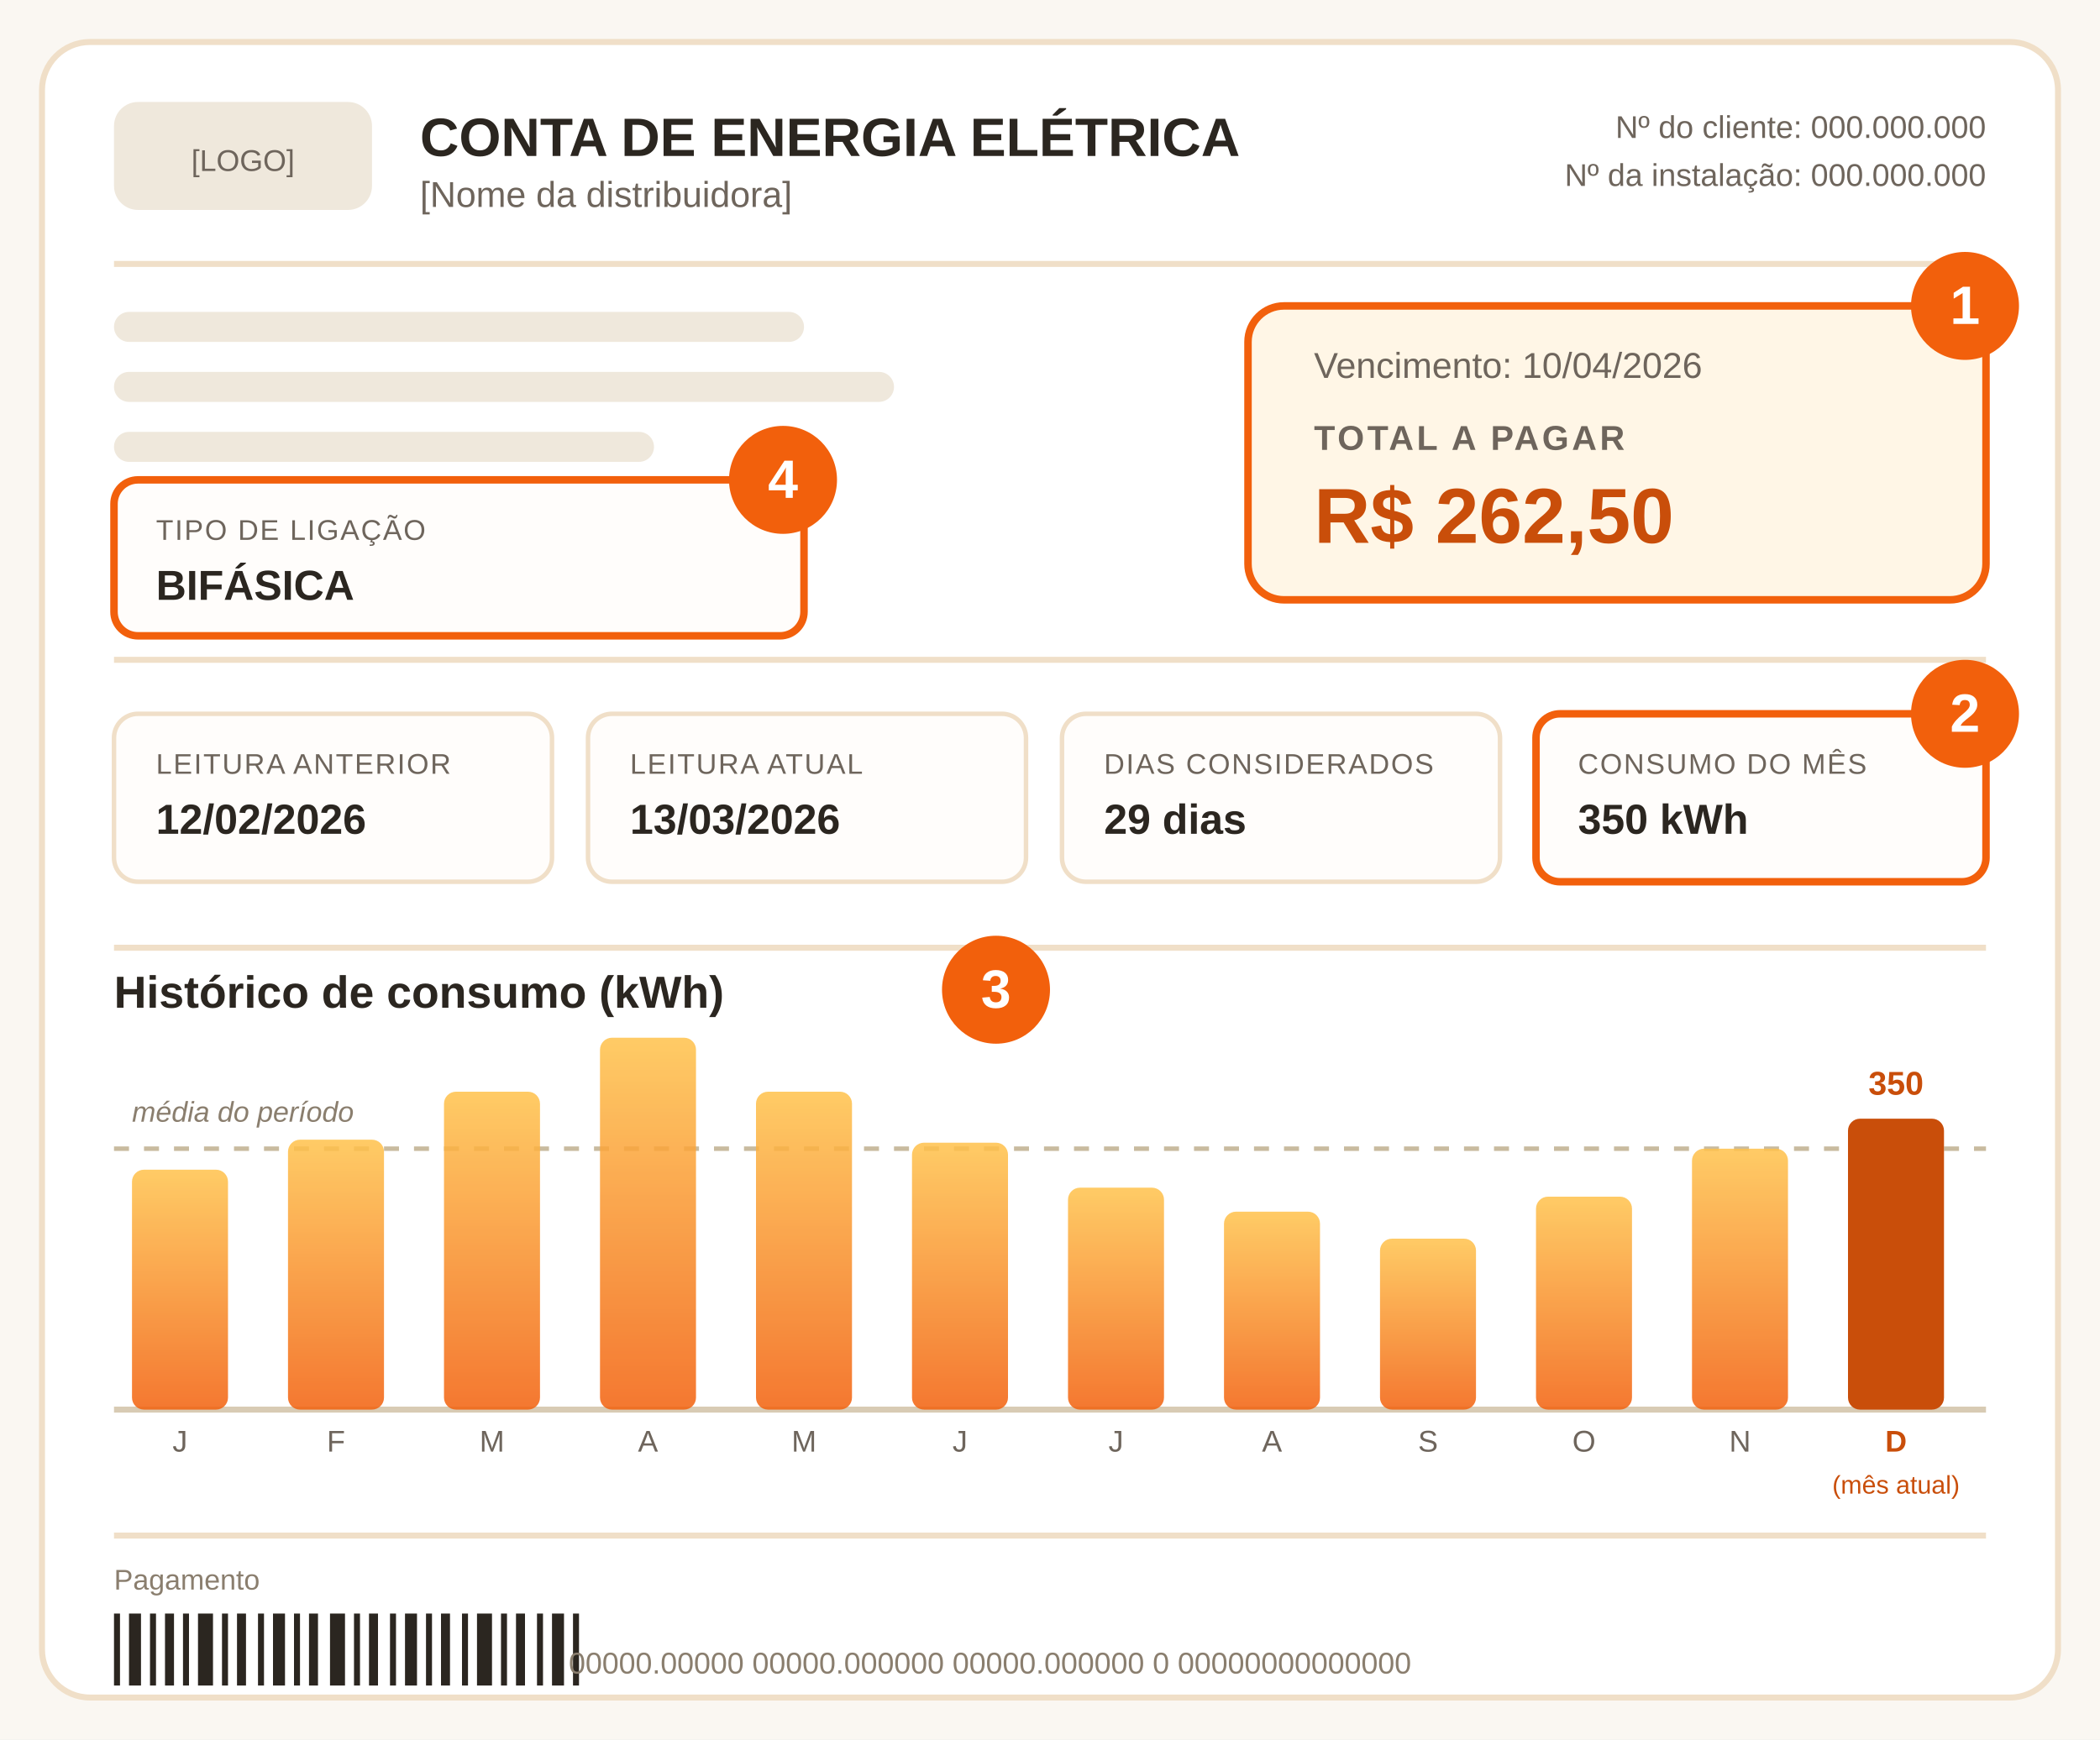
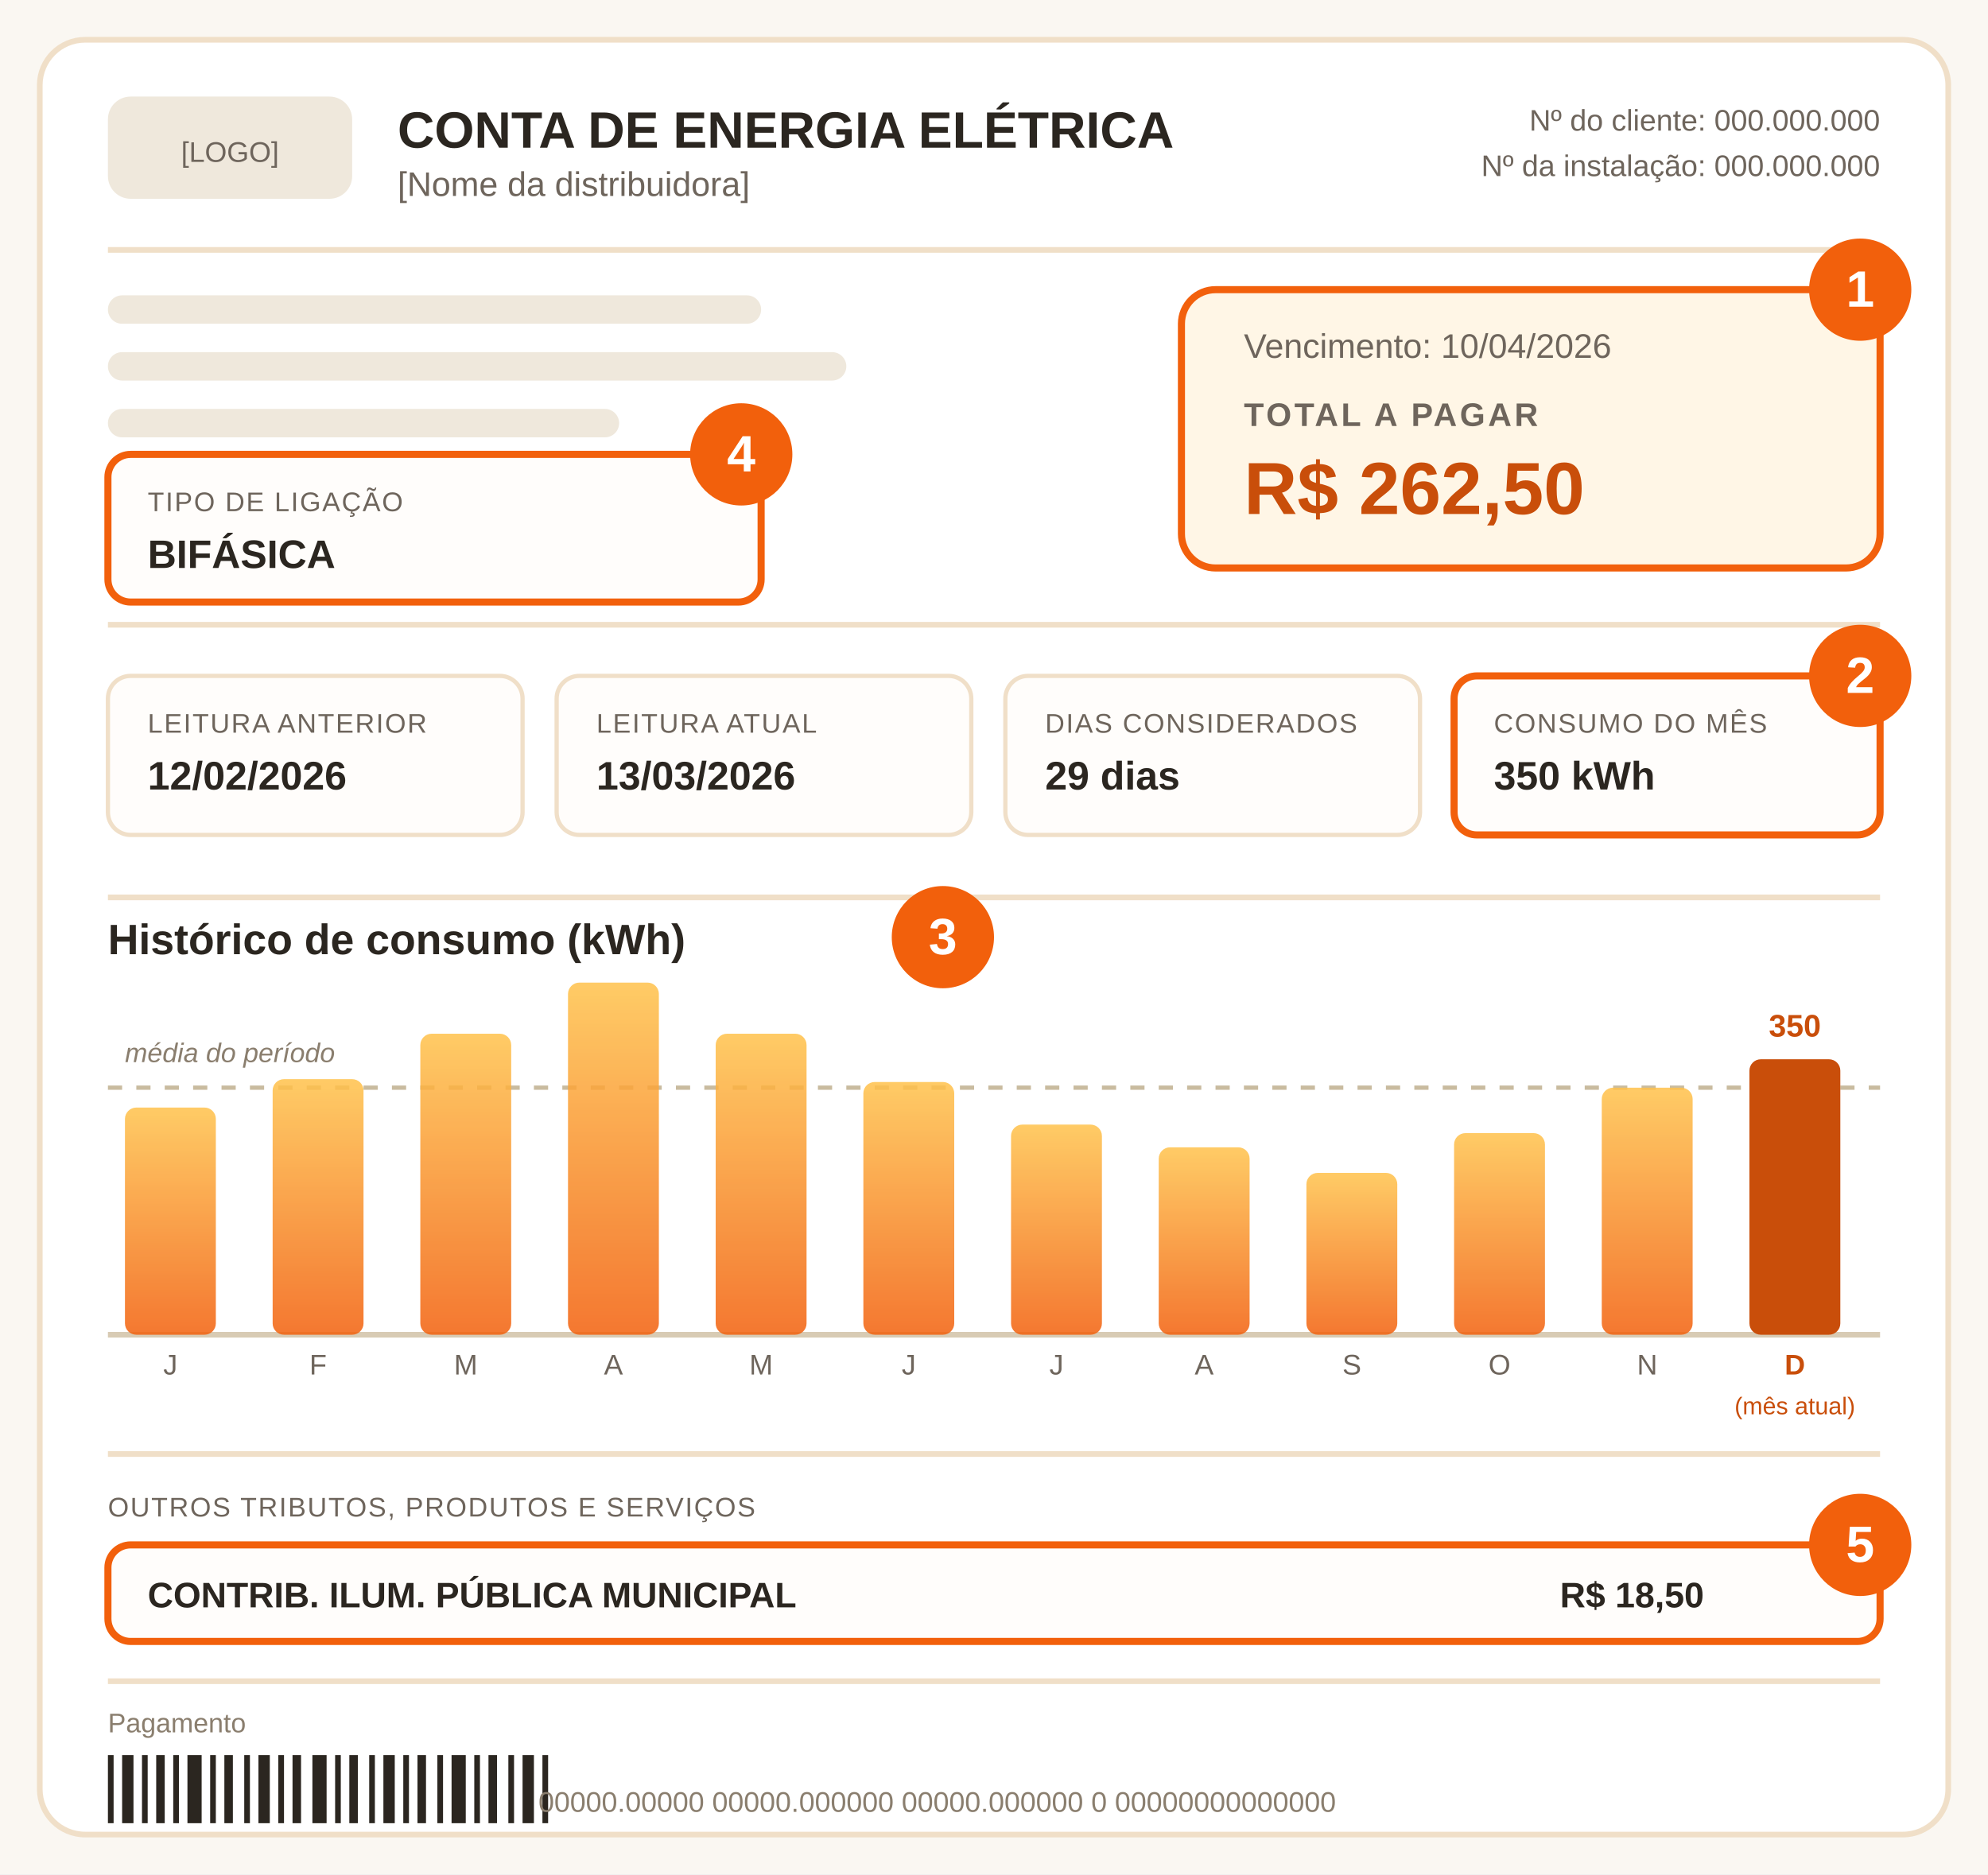
- <svg xmlns="http://www.w3.org/2000/svg" viewBox="0 0 700 580" role="img" aria-label="Exemplo ilustrativo de fatura de energia elétrica, destacando o valor total a pagar, o consumo do mês, o tipo de ligação da casa e o histórico de consumo mensal">
+ <svg xmlns="http://www.w3.org/2000/svg" viewBox="0 0 700 660" role="img" aria-label="Exemplo ilustrativo de fatura de energia elétrica, destacando o valor total a pagar, o consumo do mês, o histórico de consumo mensal, o tipo de ligação da casa e a linha da contribuição de iluminação pública">
  <defs>
    <linearGradient id="barraGrad" x1="0" y1="0" x2="0" y2="1">
      <stop offset="0%" stop-color="#FFC24B" />
      <stop offset="100%" stop-color="#F2600C" />
    </linearGradient>
  </defs>
-   <rect x="0" y="0" width="700" height="580" fill="#FAF7F2" />
-   <rect x="14" y="14" width="672" height="552" rx="16" fill="#FFFFFF" stroke="#F0DFC8" stroke-width="2" />
+   <rect x="0" y="0" width="700" height="660" fill="#FAF7F2" />
+   <rect x="14" y="14" width="672" height="632" rx="16" fill="#FFFFFF" stroke="#F0DFC8" stroke-width="2" />
  <rect x="38" y="34" width="86" height="36" rx="8" fill="#EFE8DC" />
  <text x="81" y="57" font-family="Arial, Helvetica, sans-serif" font-size="10" fill="#6E655C" text-anchor="middle">[LOGO]</text>
  <text x="140" y="52" font-family="Arial, Helvetica, sans-serif" font-size="18" font-weight="700" fill="#2B2620">CONTA DE ENERGIA ELÉTRICA</text>
  <text x="140" y="69" font-family="Arial, Helvetica, sans-serif" font-size="12" fill="#6E655C">[Nome da distribuidora]</text>
  <text x="662" y="46" font-family="Arial, Helvetica, sans-serif" font-size="10.5" fill="#6E655C" text-anchor="end">Nº do cliente: 000.000.000</text>
  <text x="662" y="62" font-family="Arial, Helvetica, sans-serif" font-size="10.5" fill="#6E655C" text-anchor="end">Nº da instalação: 000.000.000</text>
  <line x1="38" y1="88" x2="662" y2="88" stroke="#F0DFC8" stroke-width="2" />
  <rect x="38" y="104" width="230" height="10" rx="5" fill="#EFE8DC" />
  <rect x="38" y="124" width="260" height="10" rx="5" fill="#EFE8DC" />
  <rect x="38" y="144" width="180" height="10" rx="5" fill="#EFE8DC" />
  <g font-family="Arial, Helvetica, sans-serif">
    <rect x="38" y="160" width="230" height="52" rx="8" fill="#FFFDFB" stroke="#F2600C" stroke-width="2.5" />
    <text x="52" y="180" font-size="9.5" letter-spacing="0.5" fill="#6E655C">TIPO DE LIGAÇÃO</text>
    <text x="52" y="200" font-size="14" font-weight="700" fill="#2B2620">BIFÁSICA</text>
  </g>
  <circle cx="261" cy="160" r="18" fill="#F2600C" />
  <text x="261" y="166" font-family="Arial, Helvetica, sans-serif" font-size="18" font-weight="700" fill="#FFFFFF" text-anchor="middle">4</text>
  <rect x="416" y="102" width="246" height="98" rx="12" fill="#FFF6E6" stroke="#F2600C" stroke-width="2.5" />
  <text x="438" y="126" font-family="Arial, Helvetica, sans-serif" font-size="12" fill="#6E655C">Vencimento: 10/04/2026</text>
  <text x="438" y="150" font-family="Arial, Helvetica, sans-serif" font-size="11.5" font-weight="700" letter-spacing="1" fill="#6E655C">TOTAL A PAGAR</text>
  <text x="438" y="181" font-family="Arial, Helvetica, sans-serif" font-size="26" font-weight="700" fill="#C94E0A">R$ 262,50</text>
  <circle cx="655" cy="102" r="18" fill="#F2600C" />
  <text x="655" y="108" font-family="Arial, Helvetica, sans-serif" font-size="18" font-weight="700" fill="#FFFFFF" text-anchor="middle">1</text>
  <line x1="38" y1="220" x2="662" y2="220" stroke="#F0DFC8" stroke-width="2" />
  <g font-family="Arial, Helvetica, sans-serif">
    <rect x="38" y="238" width="146" height="56" rx="8" fill="#FFFDFB" stroke="#F0DFC8" stroke-width="1.5" />
    <rect x="196" y="238" width="146" height="56" rx="8" fill="#FFFDFB" stroke="#F0DFC8" stroke-width="1.5" />
    <rect x="354" y="238" width="146" height="56" rx="8" fill="#FFFDFB" stroke="#F0DFC8" stroke-width="1.5" />
    <rect x="512" y="238" width="150" height="56" rx="8" fill="#FFFDFB" stroke="#F0DFC8" stroke-width="1.5" />
    <text x="52" y="258" font-size="9.5" letter-spacing="0.5" fill="#6E655C">LEITURA ANTERIOR</text>
    <text x="52" y="278" font-size="14" font-weight="700" fill="#2B2620">12/02/2026</text>
    <text x="210" y="258" font-size="9.5" letter-spacing="0.5" fill="#6E655C">LEITURA ATUAL</text>
    <text x="210" y="278" font-size="14" font-weight="700" fill="#2B2620">13/03/2026</text>
    <text x="368" y="258" font-size="9.5" letter-spacing="0.5" fill="#6E655C">DIAS CONSIDERADOS</text>
    <text x="368" y="278" font-size="14" font-weight="700" fill="#2B2620">29 dias</text>
    <text x="526" y="258" font-size="9.5" letter-spacing="0.5" fill="#6E655C">CONSUMO DO MÊS</text>
    <text x="526" y="278" font-size="14" font-weight="700" fill="#2B2620">350 kWh</text>
  </g>
  <rect x="512" y="238" width="150" height="56" rx="8" fill="none" stroke="#F2600C" stroke-width="2.5" />
  <circle cx="655" cy="238" r="18" fill="#F2600C" />
  <text x="655" y="244" font-family="Arial, Helvetica, sans-serif" font-size="18" font-weight="700" fill="#FFFFFF" text-anchor="middle">2</text>
  <line x1="38" y1="316" x2="662" y2="316" stroke="#F0DFC8" stroke-width="2" />
  <text x="38" y="336" font-family="Arial, Helvetica, sans-serif" font-size="15" font-weight="700" fill="#2B2620">Histórico de consumo (kWh)</text>
  <circle cx="332" cy="330" r="18" fill="#F2600C" />
  <text x="332" y="336" font-family="Arial, Helvetica, sans-serif" font-size="18" font-weight="700" fill="#FFFFFF" text-anchor="middle">3</text>
  <line x1="38" y1="383" x2="662" y2="383" stroke="#C9BB9F" stroke-width="1.5" stroke-dasharray="5 5" />
  <text x="44" y="374" font-family="Arial, Helvetica, sans-serif" font-size="9.5" font-style="italic" fill="#8A7E6E">média do período</text>
  <line x1="38" y1="470" x2="662" y2="470" stroke="#D8CBB4" stroke-width="2" />
  <g>
    <rect x="44" y="390" width="32" height="80" rx="4" fill="url(#barraGrad)" opacity="0.85" />
    <rect x="96" y="380" width="32" height="90" rx="4" fill="url(#barraGrad)" opacity="0.85" />
    <rect x="148" y="364" width="32" height="106" rx="4" fill="url(#barraGrad)" opacity="0.85" />
    <rect x="200" y="346" width="32" height="124" rx="4" fill="url(#barraGrad)" opacity="0.85" />
    <rect x="252" y="364" width="32" height="106" rx="4" fill="url(#barraGrad)" opacity="0.85" />
    <rect x="304" y="381" width="32" height="89" rx="4" fill="url(#barraGrad)" opacity="0.85" />
    <rect x="356" y="396" width="32" height="74" rx="4" fill="url(#barraGrad)" opacity="0.85" />
    <rect x="408" y="404" width="32" height="66" rx="4" fill="url(#barraGrad)" opacity="0.85" />
    <rect x="460" y="413" width="32" height="57" rx="4" fill="url(#barraGrad)" opacity="0.85" />
    <rect x="512" y="399" width="32" height="71" rx="4" fill="url(#barraGrad)" opacity="0.85" />
    <rect x="564" y="383" width="32" height="87" rx="4" fill="url(#barraGrad)" opacity="0.85" />
    <rect x="616" y="373" width="32" height="97" rx="4" fill="#C94E0A" />
    <text x="632" y="365" font-family="Arial, Helvetica, sans-serif" font-size="11" font-weight="700" fill="#C94E0A" text-anchor="middle">350</text>
  </g>
  <g font-family="Arial, Helvetica, sans-serif" font-size="10" fill="#6E655C" text-anchor="middle">
    <text x="60" y="484">J</text>
    <text x="112" y="484">F</text>
    <text x="164" y="484">M</text>
    <text x="216" y="484">A</text>
    <text x="268" y="484">M</text>
    <text x="320" y="484">J</text>
    <text x="372" y="484">J</text>
    <text x="424" y="484">A</text>
    <text x="476" y="484">S</text>
    <text x="528" y="484">O</text>
    <text x="580" y="484">N</text>
    <text x="632" y="484" font-weight="700" fill="#C94E0A">D</text>
  </g>
  <text x="632" y="498" font-family="Arial, Helvetica, sans-serif" font-size="8.5" fill="#C94E0A" text-anchor="middle">(mês atual)</text>
  <line x1="38" y1="512" x2="662" y2="512" stroke="#F0DFC8" stroke-width="2" />
-   <text x="38" y="530" font-family="Arial, Helvetica, sans-serif" font-size="9.5" fill="#8A7E6E">Pagamento</text>
+   <g font-family="Arial, Helvetica, sans-serif">
+     <text x="38" y="534" font-size="9.5" letter-spacing="0.5" fill="#6E655C">OUTROS TRIBUTOS, PRODUTOS E SERVIÇOS</text>
+     <rect x="38" y="544" width="624" height="34" rx="8" fill="#FFFDFB" stroke="#F2600C" stroke-width="2.5" />
+     <text x="52" y="566" font-size="12.5" font-weight="700" fill="#2B2620">CONTRIB. ILUM. PÚBLICA MUNICIPAL</text>
+     <text x="600" y="566" font-size="12.5" font-weight="700" fill="#2B2620" text-anchor="end">R$ 18,50</text>
+   </g>
+   <circle cx="655" cy="544" r="18" fill="#F2600C" />
+   <text x="655" y="550" font-family="Arial, Helvetica, sans-serif" font-size="18" font-weight="700" fill="#FFFFFF" text-anchor="middle">5</text>
+   <line x1="38" y1="592" x2="662" y2="592" stroke="#F0DFC8" stroke-width="2" />
+   <text x="38" y="610" font-family="Arial, Helvetica, sans-serif" font-size="9.5" fill="#8A7E6E">Pagamento</text>
  <g fill="#2B2620">
-     <rect x="38" y="538" width="2" height="24" />
-     <rect x="43" y="538" width="4" height="24" />
-     <rect x="50" y="538" width="2" height="24" />
-     <rect x="55" y="538" width="3" height="24" />
-     <rect x="61" y="538" width="2" height="24" />
-     <rect x="66" y="538" width="5" height="24" />
-     <rect x="74" y="538" width="2" height="24" />
-     <rect x="79" y="538" width="3" height="24" />
-     <rect x="86" y="538" width="2" height="24" />
-     <rect x="91" y="538" width="4" height="24" />
-     <rect x="98" y="538" width="2" height="24" />
-     <rect x="103" y="538" width="3" height="24" />
-     <rect x="110" y="538" width="5" height="24" />
-     <rect x="118" y="538" width="2" height="24" />
-     <rect x="123" y="538" width="3" height="24" />
-     <rect x="130" y="538" width="2" height="24" />
-     <rect x="135" y="538" width="4" height="24" />
-     <rect x="142" y="538" width="2" height="24" />
-     <rect x="147" y="538" width="3" height="24" />
-     <rect x="154" y="538" width="2" height="24" />
-     <rect x="159" y="538" width="5" height="24" />
-     <rect x="167" y="538" width="2" height="24" />
-     <rect x="172" y="538" width="3" height="24" />
-     <rect x="179" y="538" width="2" height="24" />
-     <rect x="184" y="538" width="4" height="24" />
-     <rect x="191" y="538" width="2" height="24" />
+     <rect x="38" y="618" width="2" height="24" />
+     <rect x="43" y="618" width="4" height="24" />
+     <rect x="50" y="618" width="2" height="24" />
+     <rect x="55" y="618" width="3" height="24" />
+     <rect x="61" y="618" width="2" height="24" />
+     <rect x="66" y="618" width="5" height="24" />
+     <rect x="74" y="618" width="2" height="24" />
+     <rect x="79" y="618" width="3" height="24" />
+     <rect x="86" y="618" width="2" height="24" />
+     <rect x="91" y="618" width="4" height="24" />
+     <rect x="98" y="618" width="2" height="24" />
+     <rect x="103" y="618" width="3" height="24" />
+     <rect x="110" y="618" width="5" height="24" />
+     <rect x="118" y="618" width="2" height="24" />
+     <rect x="123" y="618" width="3" height="24" />
+     <rect x="130" y="618" width="2" height="24" />
+     <rect x="135" y="618" width="4" height="24" />
+     <rect x="142" y="618" width="2" height="24" />
+     <rect x="147" y="618" width="3" height="24" />
+     <rect x="154" y="618" width="2" height="24" />
+     <rect x="159" y="618" width="5" height="24" />
+     <rect x="167" y="618" width="2" height="24" />
+     <rect x="172" y="618" width="3" height="24" />
+     <rect x="179" y="618" width="2" height="24" />
+     <rect x="184" y="618" width="4" height="24" />
+     <rect x="191" y="618" width="2" height="24" />
  </g>
-   <text x="330" y="558" font-family="Arial, Helvetica, sans-serif" font-size="10" fill="#8A7E6E" text-anchor="middle">00000.00000 00000.000000 00000.000000 0 00000000000000</text>
+   <text x="330" y="638" font-family="Arial, Helvetica, sans-serif" font-size="10" fill="#8A7E6E" text-anchor="middle">00000.00000 00000.000000 00000.000000 0 00000000000000</text>
</svg>
